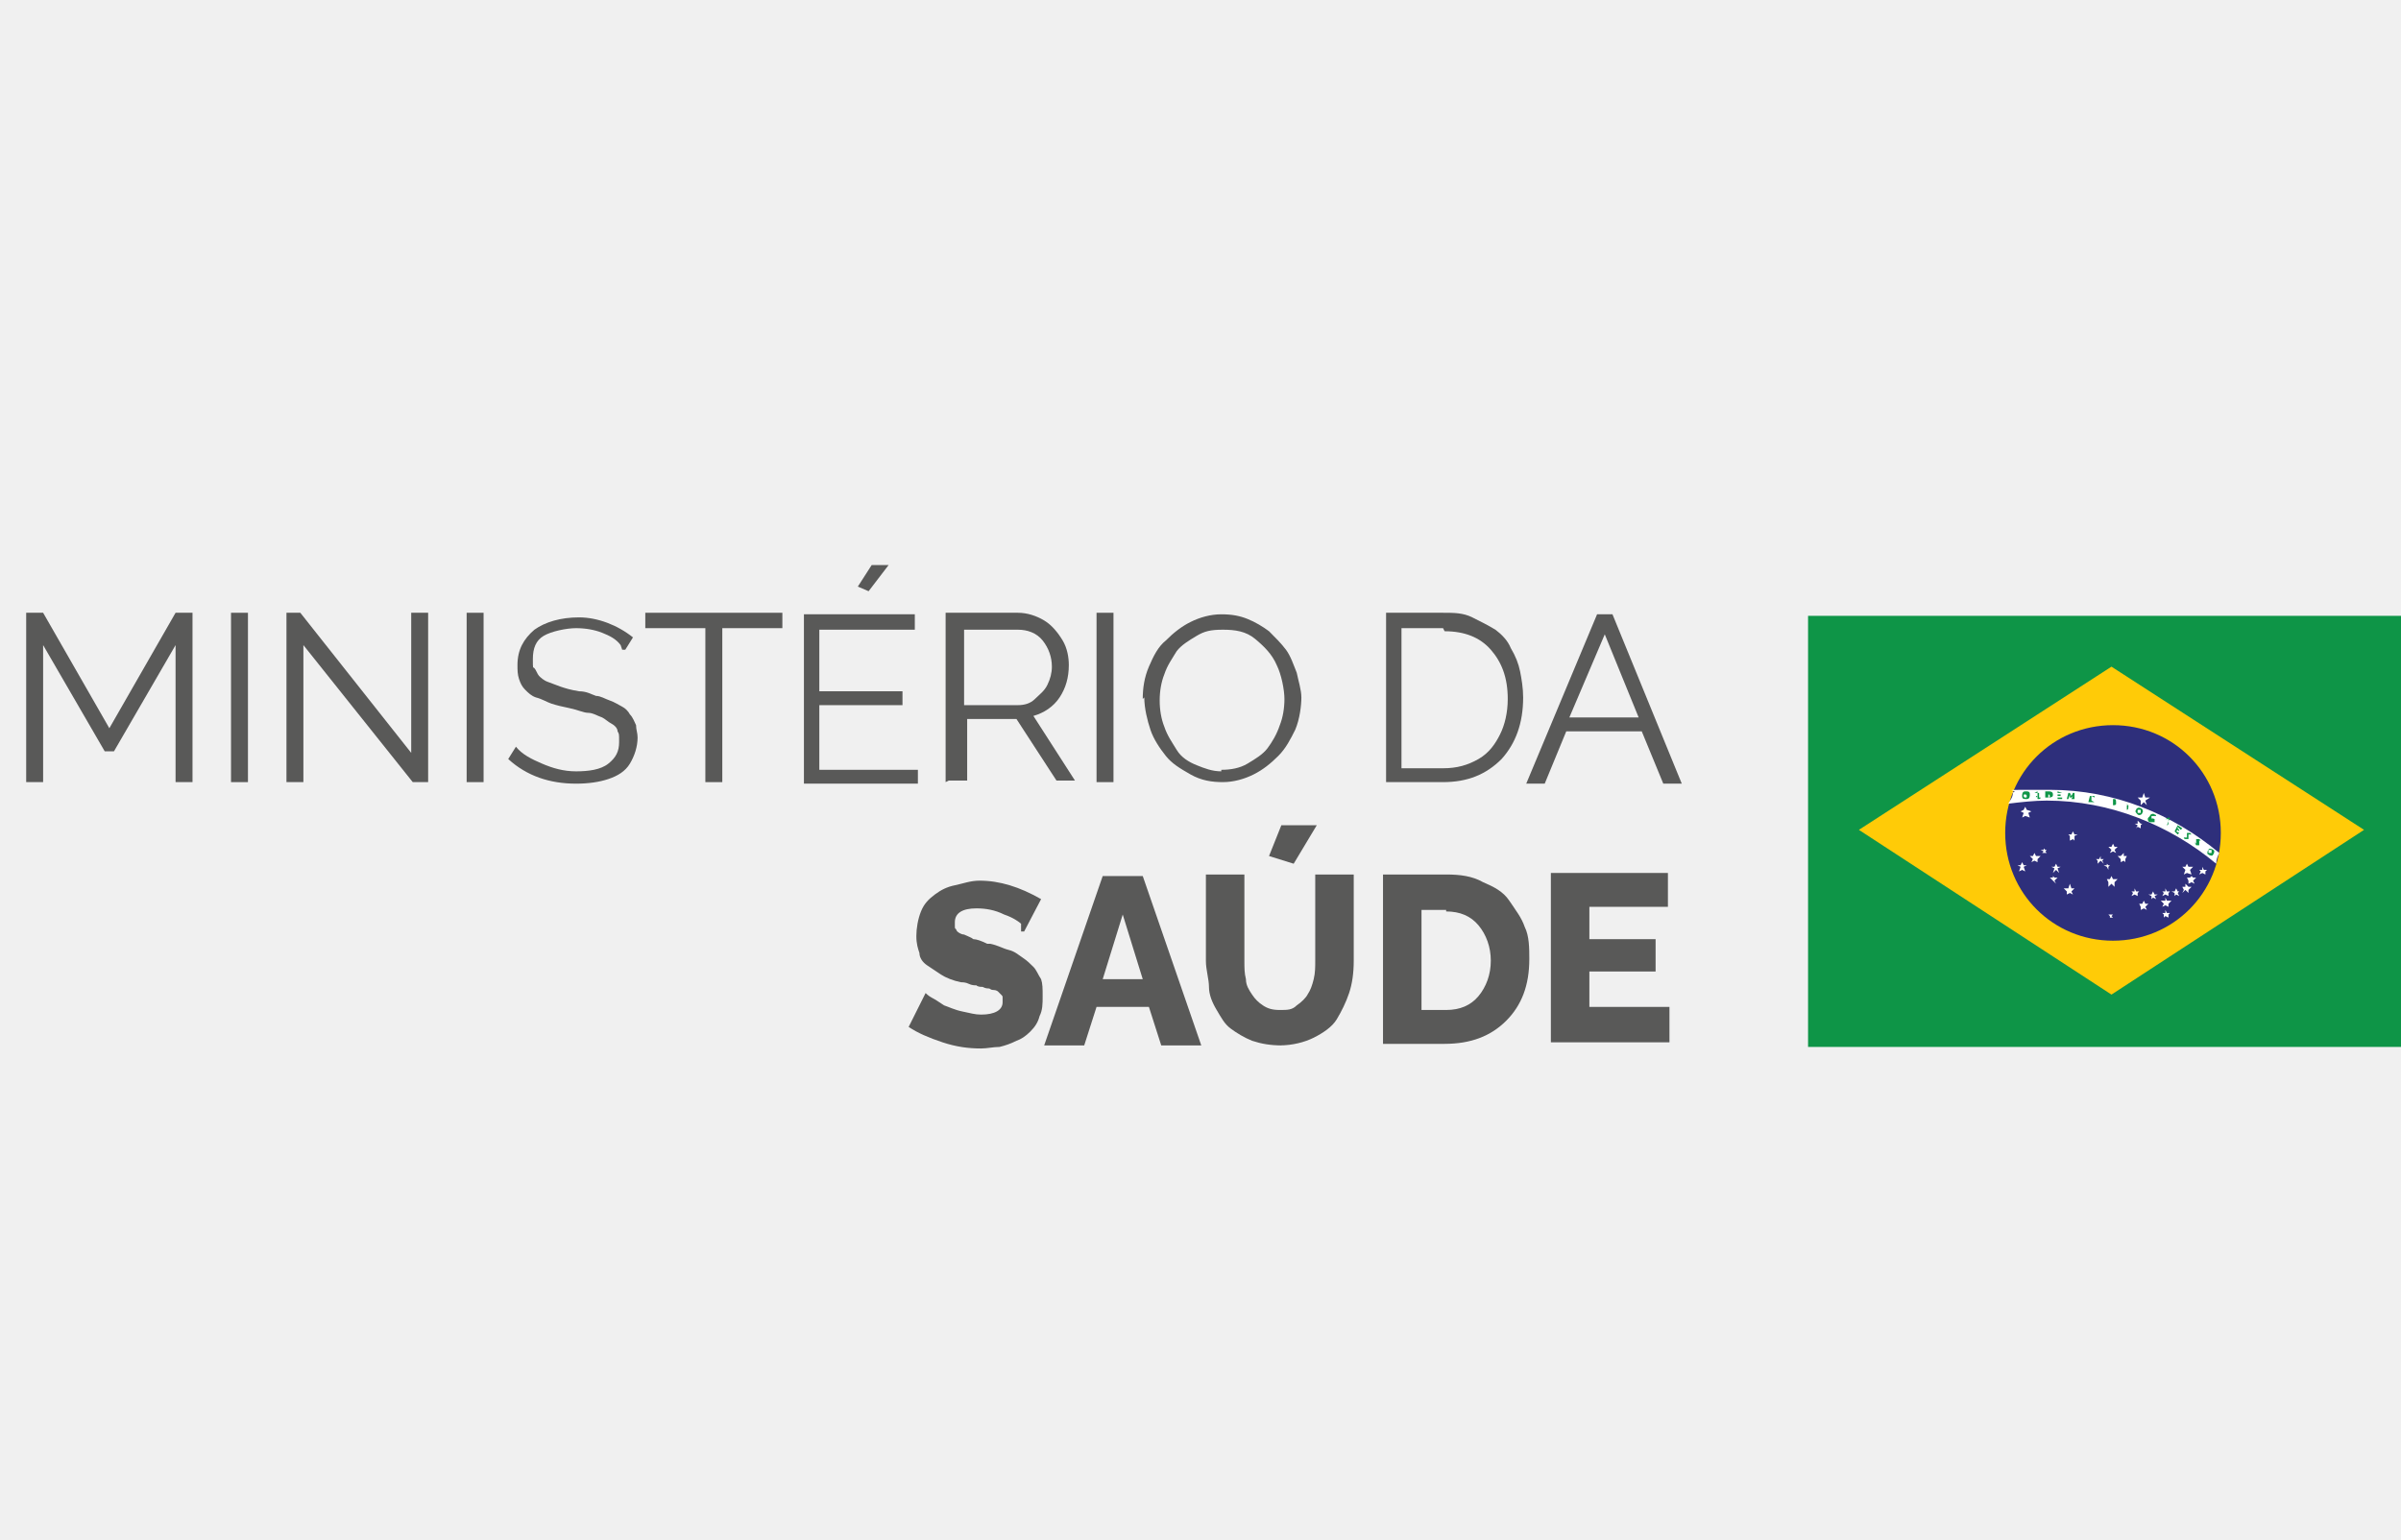
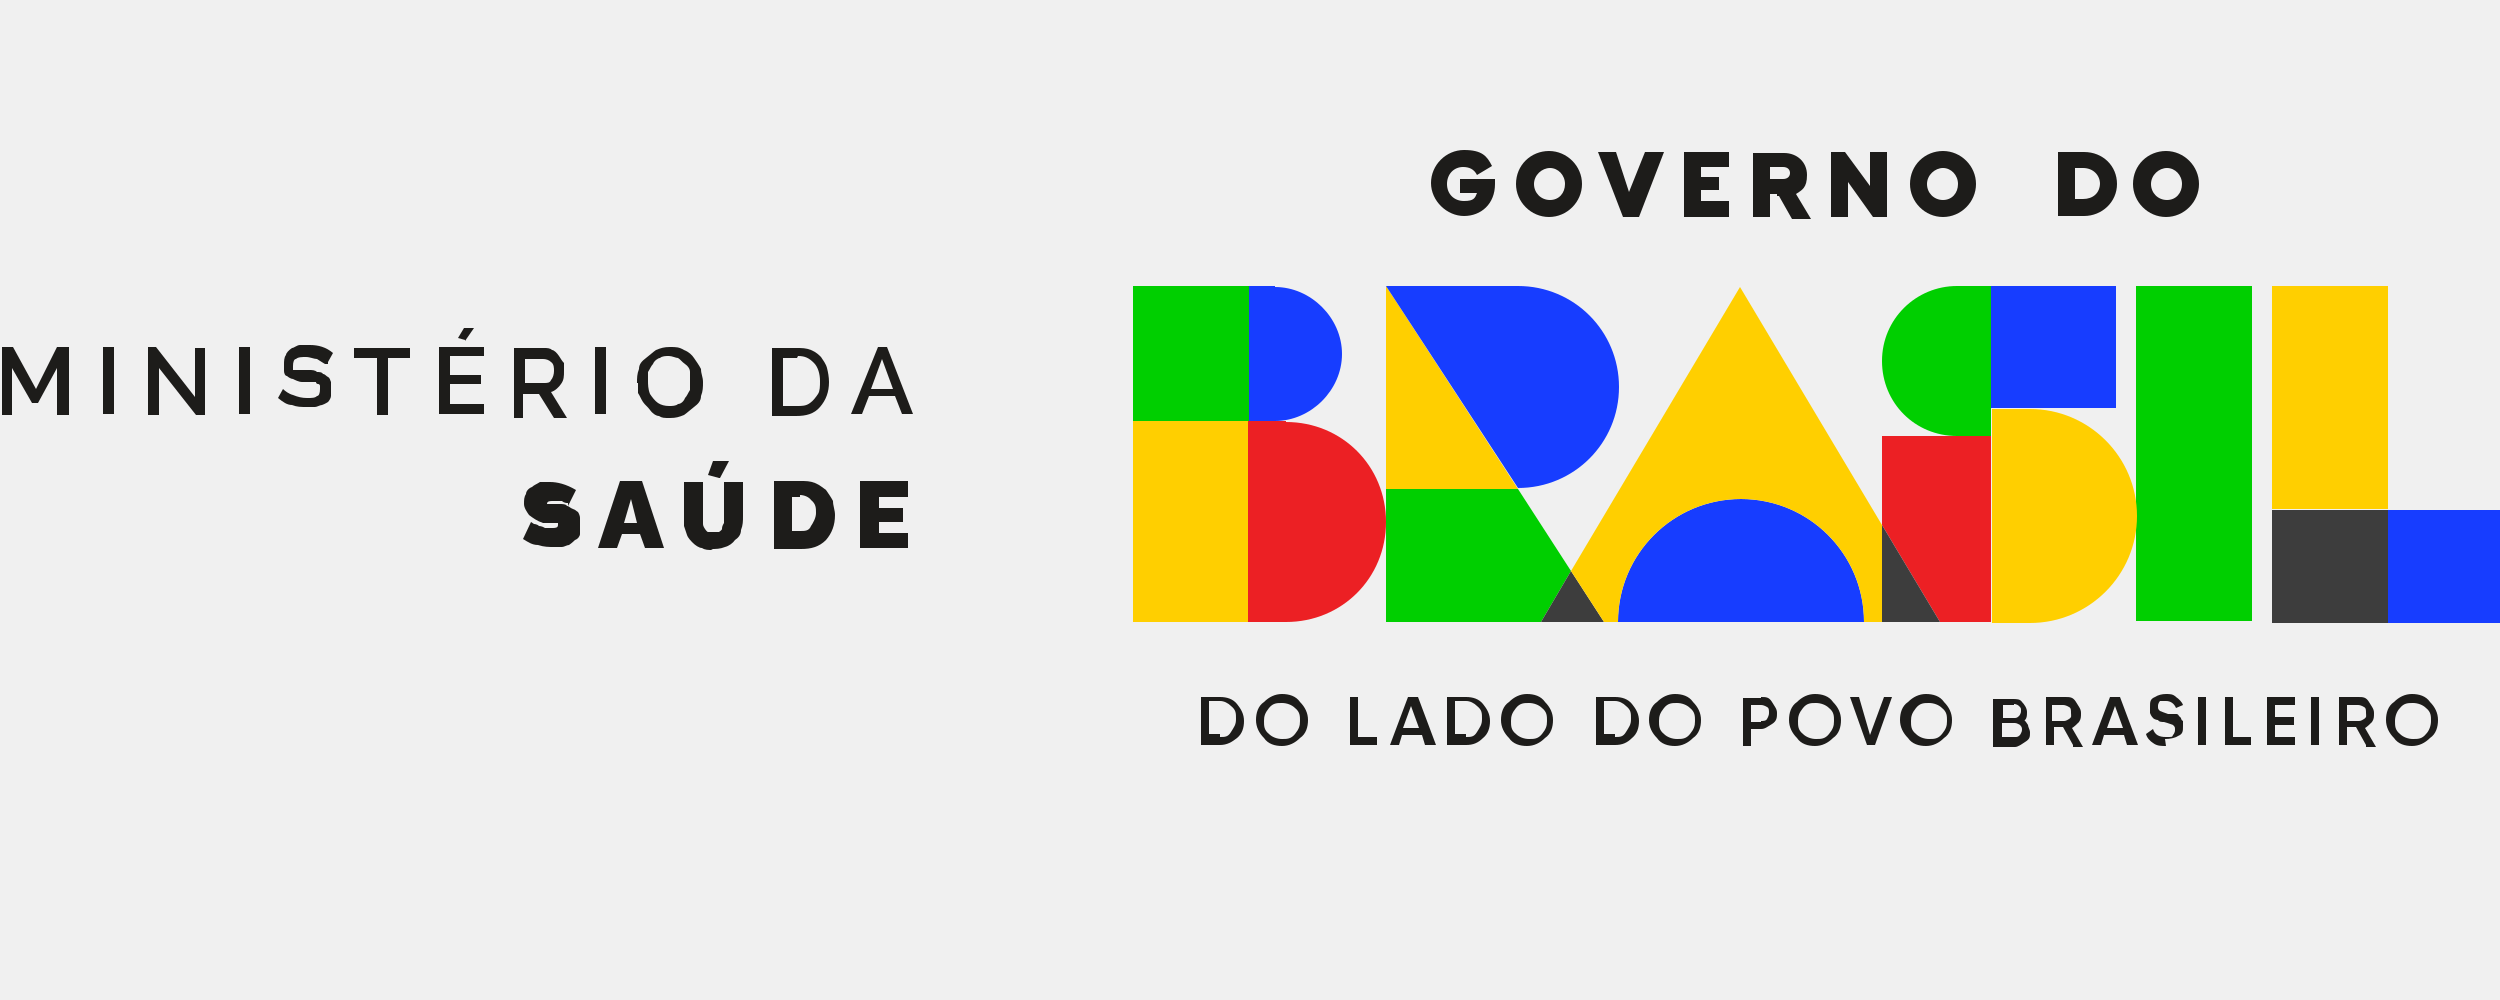
- <svg xmlns="http://www.w3.org/2000/svg" id="Layer_1" version="1.1" viewBox="0 0 155.9 100">
+ <svg xmlns="http://www.w3.org/2000/svg" id="Layer_2" version="1.1" viewBox="0 0 250 100">
  <defs>
    <style>
      .st0 {
-         fill: #fff;
-       }
- 
-       .st0, .st1, .st2 {
-         fill-rule: evenodd;
-       }
- 
-       .st3, .st4 {
-         fill: none;
-         stroke: gray;
-         stroke-width: .2px;
+         fill: #ffcf00;
      }

      .st1 {
-         fill: #ffcb07;
+         fill: #1d1c1a;
+       }
+ 
+       .st2 {
+         fill: #3d3d3d;
+       }
+ 
+       .st3 {
+         fill: #00cf00;
      }

      .st4 {
-         stroke-dasharray: 1 1;
+         fill: #173dff;
      }

      .st5 {
-         fill: #595958;
-       }
- 
-       .st2 {
-         fill: #2e2f7b;
-       }
- 
-       .st6 {
-         fill: #0e9547;
+         fill: #ec2024;
      }
    </style>
  </defs>
-   <path class="st4" d="M222.5,17" />
-   <line class="st3" x1="-529.3" y1="-207.6" x2="-529.3" y2="-206.5" />
-   <path class="st3" d="M-314.3-206.5" />
-   <g id="marca-MS">
-     <g>
-       <g>
-         <path class="st5" d="M11.4,50.8v-8.9l-4,6.9h-.6l-4-6.9v8.9h-1.1v-11h1.1l4.3,7.5,4.3-7.5h1.1v11h-1.1,0Z" />
-         <path class="st5" d="M15,50.8v-11h1.1v11h-1.1Z" />
-         <path class="st5" d="M19.7,41.9v8.9h-1.1v-11h.9l7.2,9.1v-9.1h1.1v11h-1l-7.1-8.9h0Z" />
-         <path class="st5" d="M30.3,50.8v-11h1.1v11h-1.1Z" />
-         <path class="st5" d="M40.3,41.9c-.3-.4-.7-.6-1.2-.8-.5-.2-1.1-.3-1.7-.3s-1.6.2-2.1.5-.7.8-.7,1.5,0,.5.1.6.2.4.3.5.3.3.6.4.5.2.8.3.6.2,1.2.3c.5,0,.8.2,1.1.3.3,0,.6.2.9.3s.6.3.8.4c.2.1.4.3.5.5.2.2.3.5.4.7,0,.3.1.5.1.8,0,.6-.2,1.2-.5,1.7s-.8.8-1.4,1c-.6.2-1.3.3-2.1.3-1.7,0-3.2-.5-4.4-1.6l.5-.8c.4.5,1,.8,1.7,1.1.7.3,1.4.5,2.2.5s1.6-.1,2.1-.5.7-.8.7-1.4,0-.5-.1-.7c0-.2-.2-.4-.4-.5s-.4-.3-.6-.4c-.3-.1-.6-.3-.9-.3s-.7-.2-1.2-.3c-.5-.1-.9-.2-1.2-.3s-.6-.3-1-.4c-.3-.1-.5-.3-.7-.5s-.3-.4-.4-.7c-.1-.3-.1-.6-.1-.9,0-1,.4-1.7,1.1-2.3.7-.5,1.7-.8,2.9-.8s2.5.5,3.5,1.3l-.5.8h-.2Z" />
-         <path class="st5" d="M50.8,40.8h-3.9v10h-1.1v-10h-3.9v-1h8.9v1Z" />
-         <path class="st5" d="M59.6,49.9v1h-7.4v-11h7.2v1h-6.2v4h5.4v.9h-5.4v4.2h6.4ZM56.4,38.4l-.7-.3.9-1.4h1.1s-1.3,1.7-1.3,1.7Z" />
-         <path class="st5" d="M61.4,50.8v-11h4.7c.6,0,1.2.2,1.7.5.5.3.9.8,1.2,1.3s.4,1.1.4,1.6c0,.8-.2,1.5-.6,2.1s-1,1-1.7,1.2l2.7,4.2h-1.2l-2.6-4h-3.2v4h-1.2ZM62.5,45.8h3.6c.4,0,.8-.1,1.1-.4.3-.3.6-.5.8-.9.2-.4.3-.8.3-1.2,0-.6-.2-1.2-.6-1.7s-1-.7-1.6-.7h-3.5s0,5,0,5Z" />
-         <path class="st5" d="M71.2,50.8v-11h1.1v11h-1.1Z" />
-         <path class="st5" d="M74.2,45.4c0-.7.1-1.4.4-2.1s.6-1.3,1.1-1.7c.5-.5,1-.9,1.6-1.2s1.3-.5,2-.5,1.2.1,1.7.3c.5.2,1,.5,1.4.8.4.4.8.8,1.1,1.2s.5,1,.7,1.5c.1.5.3,1.1.3,1.6s-.1,1.4-.4,2.1c-.3.6-.6,1.2-1.1,1.7-.5.5-1,.9-1.6,1.2s-1.3.5-2,.5-1.4-.1-2.1-.5-1.2-.7-1.6-1.2-.8-1.1-1-1.7-.4-1.4-.4-2.1h0ZM79.3,50c.6,0,1.2-.1,1.7-.4.5-.3,1-.6,1.3-1s.6-.9.8-1.5c.2-.5.3-1.1.3-1.7s-.2-1.6-.5-2.2c-.3-.7-.8-1.2-1.4-1.7-.6-.5-1.3-.6-2.1-.6s-1.2.1-1.7.4c-.5.3-1,.6-1.3,1-.3.5-.6.9-.8,1.5-.2.5-.3,1.1-.3,1.7s.1,1.2.3,1.7c.2.6.5,1,.8,1.5.3.5.8.8,1.3,1s1,.4,1.6.4h0Z" />
-         <path class="st5" d="M90,50.8v-11h3.7c.7,0,1.3,0,1.9.3s1,.5,1.5.8c.4.3.8.7,1,1.2.3.5.5,1,.6,1.5s.2,1.1.2,1.7c0,1.7-.5,3-1.4,4-1,1-2.2,1.5-3.8,1.5h-3.7ZM93.7,40.8h-2.7v9.1h2.7c.9,0,1.6-.2,2.3-.6s1.1-1,1.4-1.6.5-1.4.5-2.3c0-1.4-.4-2.4-1.1-3.2-.7-.8-1.7-1.2-3-1.2h0Z" />
-         <path class="st5" d="M103.8,39.9h.9l4.5,11h-1.2l-1.4-3.4h-4.9l-1.4,3.4h-1.2l4.6-11h0ZM106.4,46.6l-2.2-5.4-2.3,5.4h4.5Z" />
-       </g>
-       <g>
-         <path class="st5" d="M66.3,60c-.1-.1-.5-.4-1.1-.6-.6-.3-1.2-.4-1.8-.4-.9,0-1.4.3-1.4.9s0,.3.1.5c0,.1.3.3.5.3.2.1.5.2.6.3.2,0,.5.1.9.3h.2c.5.1.8.3,1.2.4s.6.3.9.5c.3.2.5.4.7.6.2.2.3.5.5.8.1.3.1.6.1,1.1s0,.9-.2,1.3c-.1.4-.3.7-.6,1s-.6.5-.9.6c-.4.2-.7.3-1.1.4-.4,0-.8.1-1.2.1-.8,0-1.6-.1-2.5-.4s-1.6-.6-2.2-1l1.1-2.2c0,0,.2.2.4.3.2.1.5.3.8.5.3.1.7.3,1.2.4s.8.2,1.2.2c.9,0,1.4-.3,1.4-.8s0-.2,0-.3,0-.1-.1-.2c0,0-.1-.1-.2-.2,0,0-.1-.1-.3-.1s-.2-.1-.3-.1-.2,0-.4-.1c-.1,0-.3,0-.4-.1-.1,0-.3,0-.5-.1s-.4-.1-.5-.1c-.5-.1-1-.3-1.3-.5s-.6-.4-.9-.6-.5-.5-.5-.8c-.1-.3-.2-.6-.2-1.1s.1-1.1.3-1.6.5-.8.9-1.1.8-.5,1.3-.6,1-.3,1.6-.3c1.3,0,2.6.4,4,1.2l-1.1,2.1h-.2Z" />
-         <path class="st5" d="M71.5,56.9h2.7l3.8,11h-2.6l-.8-2.5h-3.4l-.8,2.5h-2.6l3.8-11h0ZM74.2,63.6l-1.3-4.2-1.3,4.2h2.6Z" />
-         <path class="st5" d="M83.2,67.9c-.7,0-1.3-.1-1.9-.3-.5-.2-1-.5-1.4-.8s-.6-.7-.9-1.2-.5-1-.5-1.5-.2-1.1-.2-1.7v-5.6h2.5v5.6c0,.5,0,.8.1,1.2,0,.4.2.7.4,1,.2.3.4.5.7.7s.6.3,1.1.3.8,0,1.1-.3c.3-.2.6-.5.7-.7.2-.3.3-.6.4-1s.1-.8.1-1.2v-5.6h2.5v5.6c0,.8-.1,1.5-.3,2.1-.2.6-.5,1.2-.8,1.7s-.9.9-1.5,1.2c-.6.3-1.4.5-2.2.5h0ZM84,56.1l-1.6-.5.8-2h2.3l-1.5,2.5h0Z" />
-         <path class="st5" d="M89.8,67.8v-11h4.1c.9,0,1.7.1,2.4.5.7.3,1.3.6,1.7,1.2s.8,1.1,1,1.7c.3.6.3,1.4.3,2.1,0,1.7-.5,3-1.5,4-1,1-2.3,1.5-4,1.5h-4.1ZM93.9,59.1h-1.6v6.5h1.6c.9,0,1.6-.3,2.1-.9s.8-1.4.8-2.3-.3-1.7-.8-2.3c-.5-.6-1.2-.9-2.1-.9Z" />
-         <path class="st5" d="M108.4,65.5v2.2h-7.7v-11h7.6v2.2h-5.1v2.1h4.3v2.1h-4.3v2.3h5.2Z" />
-       </g>
-     </g>
-     <g>
-       <rect class="st6" x="117.4" y="40" width="39.5" height="28" />
-       <polygon class="st1" points="137.1 43.3 120.7 53.9 137.1 64.6 153.5 53.9 137.1 43.3" />
-       <path class="st2" d="M137.2,47.1c3.9,0,7,3.1,7,7s-3.1,7-7,7-7-3.1-7-7,3.1-7,7-7" />
-       <polygon class="st0" points="139.2 51.5 139.3 51.8 139.6 51.8 139.3 52 139.4 52.3 139.2 52.1 139 52.3 139 52 138.8 51.8 139.1 51.8 139.2 51.5" />
-       <polygon class="st0" points="138.8 53.3 139 53.5 139.1 53.5 139 53.6 139 53.8 138.8 53.7 138.7 53.8 138.8 53.6 138.6 53.5 138.8 53.5 138.8 53.3" />
-       <polygon class="st0" points="131.5 52.4 131.6 52.6 131.9 52.7 131.7 52.8 131.8 53.1 131.5 53 131.3 53.1 131.4 52.8 131.2 52.7 131.4 52.6 131.5 52.4" />
-       <polygon class="st0" points="134.6 54 134.7 54.2 134.9 54.2 134.7 54.3 134.7 54.6 134.6 54.5 134.4 54.6 134.4 54.3 134.3 54.2 134.5 54.2 134.6 54" />
-       <polygon class="st0" points="132.7 55.1 132.8 55.2 132.9 55.2 132.8 55.3 132.9 55.4 132.7 55.4 132.6 55.4 132.7 55.3 132.5 55.2 132.7 55.2 132.7 55.1" />
-       <polygon class="st0" points="132.1 55.4 132.2 55.6 132.5 55.6 132.3 55.8 132.3 56 132.1 55.9 131.9 56 132 55.8 131.8 55.6 132 55.6 132.1 55.4" />
-       <polygon class="st0" points="131.3 56 131.4 56.2 131.6 56.2 131.4 56.3 131.5 56.6 131.3 56.5 131.1 56.6 131.2 56.3 131 56.2 131.2 56.2 131.3 56" />
-       <polygon class="st0" points="133.5 56.1 133.6 56.3 133.8 56.3 133.6 56.4 133.7 56.7 133.5 56.5 133.3 56.7 133.4 56.4 133.2 56.3 133.4 56.3 133.5 56.1" />
-       <polygon class="st0" points="133.3 56.9 133.4 57 133.6 57 133.4 57.2 133.5 57.4 133.3 57.2 133.2 57.4 133.3 57.2 133.1 57 133.3 57 133.3 56.9" />
-       <polygon class="st0" points="134.4 57.4 134.5 57.7 134.7 57.7 134.5 57.9 134.6 58.1 134.4 58 134.2 58.1 134.2 57.9 134 57.7 134.3 57.7 134.4 57.4" />
-       <polygon class="st0" points="137.1 59.4 137.1 59.4 137.2 59.4 137.1 59.5 137.2 59.6 137.1 59.6 137 59.6 137 59.5 136.9 59.4 137.1 59.4 137.1 59.4" />
-       <polygon class="st0" points="137.2 54.8 137.3 55 137.5 55 137.3 55.2 137.4 55.4 137.2 55.3 137 55.4 137.1 55.2 136.9 55 137.1 55 137.2 54.8" />
-       <polygon class="st0" points="137.9 55.4 137.9 55.6 138.1 55.6 138 55.8 138 56 137.9 55.9 137.7 56 137.7 55.8 137.5 55.6 137.7 55.6 137.9 55.4" />
-       <polygon class="st0" points="136.8 56.1 136.9 56.2 137 56.2 136.9 56.3 136.9 56.5 136.8 56.3 136.7 56.5 136.8 56.3 136.6 56.2 136.8 56.2 136.8 56.1" />
-       <polygon class="st0" points="136.4 55.6 136.4 55.8 136.6 55.8 136.5 55.9 136.6 56.1 136.4 55.9 136.2 56.1 136.2 55.9 136.1 55.8 136.3 55.8 136.4 55.6" />
-       <polygon class="st0" points="137.1 56.9 137.2 57.1 137.5 57.1 137.3 57.3 137.3 57.6 137.1 57.4 136.9 57.6 136.9 57.3 136.8 57.1 137 57.1 137.1 56.9" />
-       <polygon class="st0" points="138.6 57.7 138.7 57.9 138.9 57.9 138.8 58 138.8 58.2 138.6 58.1 138.4 58.2 138.5 58 138.4 57.9 138.6 57.9 138.6 57.7" />
-       <polygon class="st0" points="139.2 58.5 139.3 58.7 139.5 58.7 139.3 58.9 139.4 59.1 139.2 59 139 59.1 139 58.9 138.9 58.7 139.1 58.7 139.2 58.5" />
-       <polygon class="st0" points="139.8 57.9 139.9 58.1 140.1 58.1 139.9 58.2 140 58.4 139.8 58.3 139.7 58.4 139.7 58.2 139.5 58.1 139.7 58.1 139.8 57.9" />
-       <polygon class="st0" points="140.6 59.1 140.7 59.3 140.9 59.3 140.8 59.4 140.8 59.6 140.6 59.5 140.5 59.6 140.5 59.4 140.4 59.3 140.6 59.3 140.6 59.1" />
-       <polygon class="st0" points="140.6 58.3 140.7 58.5 141 58.5 140.8 58.7 140.8 58.9 140.6 58.8 140.4 58.9 140.5 58.7 140.3 58.5 140.6 58.5 140.6 58.3" />
-       <polygon class="st0" points="140.6 57.7 140.7 57.9 140.9 57.9 140.8 58 140.8 58.2 140.6 58.1 140.4 58.2 140.5 58 140.4 57.9 140.6 57.9 140.6 57.7" />
-       <polygon class="st0" points="141.3 57.7 141.4 57.9 141.5 57.9 141.4 58 141.5 58.2 141.3 58.1 141.2 58.2 141.2 58 141 57.9 141.2 57.9 141.3 57.7" />
-       <polygon class="st0" points="141.9 57.4 142.1 57.6 142.3 57.6 142.1 57.8 142.1 58 141.9 57.8 141.7 58 141.8 57.8 141.7 57.6 141.9 57.6 141.9 57.4" />
-       <polygon class="st0" points="142.3 56.9 142.4 57 142.6 57 142.4 57.2 142.5 57.4 142.3 57.3 142.1 57.4 142.1 57.2 142 57 142.2 57 142.3 56.9" />
-       <polygon class="st0" points="142 56.1 142.1 56.3 142.4 56.3 142.2 56.5 142.3 56.8 142 56.7 141.8 56.8 141.9 56.5 141.7 56.3 141.9 56.3 142 56.1" />
-       <polygon class="st0" points="143 56.3 143.1 56.5 143.3 56.5 143.2 56.6 143.2 56.8 143 56.7 142.8 56.8 142.9 56.6 142.8 56.5 143 56.5 143 56.3" />
-       <path class="st0" d="M130.7,51.5c0,.3-.2.5-.3.7.8-.1,1.7-.2,2.5-.2,4.1,0,8,1.6,11,4.1,0-.3.1-.5.2-.7-3-2.5-6.8-4.1-11-4.1s-1.6,0-2.5.2" />
-       <path class="st6" d="M131.3,51.7h0c0-.1,0-.3.2-.3s.3,0,.3.2h0c0,.1,0,.3-.2.3s-.3,0-.3-.2M131.6,51.7h0c0,0,0-.1-.1-.1s-.1,0-.1.1h0c0,0,0,.1.1.1s.1,0,.1-.1" />
-       <path class="st6" d="M132.1,51.5h.3c0,.2,0,.3,0,.3h.1c0,.1-.1.1-.1.1h-.1c0-.1,0-.1,0-.1h0c0,.1,0,.1,0,.1v-.5h0ZM132.3,51.7s0,0,0,0h-.1c0,.1,0,.1,0,.1h0Z" />
-       <path class="st6" d="M132.8,51.4h.2c.1,0,.3,0,.3.2h0c0,.1,0,.2-.3.2h-.2v-.5h0ZM133,51.8c0,0,.1,0,.1-.1h0c0,0,0-.1-.1-.1h0v.3s0,0,0,0Z" />
-       <polygon class="st6" points="133.6 51.4 133.9 51.5 133.9 51.5 133.6 51.5 133.6 51.6 133.8 51.6 133.8 51.7 133.6 51.7 133.6 51.8 133.9 51.8 133.9 51.9 133.6 51.9 133.6 51.4" />
-       <polygon class="st6" points="134.3 51.5 134.4 51.5 134.5 51.7 134.6 51.5 134.7 51.5 134.7 51.9 134.5 51.9 134.6 51.7 134.5 51.8 134.4 51.8 134.4 51.6 134.3 51.9 134.2 51.9 134.3 51.5" />
-       <polygon class="st6" points="135.7 51.7 136 51.7 136 51.8 135.8 51.7 135.8 51.9 136 51.9 136 51.9 135.8 51.9 135.8 52 136 52.1 136 52.1 135.6 52.1 135.7 51.7" />
-       <path class="st6" d="M137.1,51.9h.2c.1,0,.1.1.1.3h0c0,.1-.1.1-.2.1h0c0,.1,0,.1,0,.1v-.5c.1,0,0,0,0,0ZM137.2,52.2h0c0,0,0,0,0,0h0c0,.1,0,.1,0,.1h0Z" />
-       <path class="st6" d="M137.9,52.2h.2c0,0,0,.1.1.1h0c0,.2,0,.3-.1.3v.2h0c0-.1,0-.1,0-.1h0c0,.1,0,.1,0,.1v-.5c.1,0,0-.1,0-.1ZM138,52.4h0c0,0,0,0,0,0h0c0,0,0,0,0,0h0Z" />
-       <path class="st6" d="M138.7,52.6h0c0-.1.2-.2.3-.1.1,0,.2.2.1.3h0c0,.1-.2.2-.3.1s-.2-.2-.1-.3M139,52.8h0c0,0,0-.1,0-.2,0,0-.1,0-.2,0h0c0,0,0,.1,0,.2,0,0,.1,0,.2,0" />
-       <path class="st6" d="M139.6,53h0c0-.1.2-.2.3-.1,0,0,.1,0,.1.1h-.1s-.1,0-.2,0h0v.2h0,0c0-.1.2,0,.2,0v.2h-.3c-.1,0-.2-.2-.1-.3" />
-       <path class="st6" d="M140.6,53.2h.2c0,.1,0,.1,0,.2h0c0,.1,0,.2-.1.2v.2h0v-.2h0c0,0,0,0,0,0l.2-.5h-.1ZM140.6,53.5h0c0,0,0,0,0,0h0c0,0,0,0,0,0h0Z" />
-       <polygon class="st6" points="141.4 53.6 141.7 53.8 141.6 53.9 141.4 53.7 141.4 53.8 141.5 53.9 141.5 54 141.4 53.9 141.3 54 141.5 54.1 141.4 54.2 141.2 54 141.4 53.6" />
-       <path class="st6" d="M141.9,54.4h.1q0,0,0,0h0c0-.1,0-.2,0-.3h0c0,0,.1,0,.2,0,0,0,0,0,.1.1h-.2c0,.2,0,.3,0,.3h0c0,0-.1,0-.2,0,0,0-.1,0-.1-.1" />
-       <path class="st6" d="M142.6,54.8h0s0,0,0,0h0c0-.1,0-.2,0-.3h0c0,0,.1,0,.2,0,0,0,0,0,.1.1h-.1q0,0,0,0h0c0,.2,0,.3,0,.3h0c0,0-.1,0-.2,0,0,0,0,0-.1-.2" />
-       <path class="st6" d="M143.4,55.2h0c0-.1.2-.1.3,0,.1,0,.1.2,0,.3h0c0,.1-.2.1-.3,0-.1,0-.1-.2,0-.3M143.6,55.4h0v-.2h-.2v.2h.2" />
-     </g>
+   <g>
+     <path class="st1" d="M122,69.7c.7,0,1.3.2,1.7.7s.7,1,.7,1.7-.2,1.3-.7,1.7-1,.7-1.7.7h-1.9v-4.8h1.9ZM122,73.7c.5,0,.8,0,1.1-.5s.5-.7.5-1.3,0-.9-.5-1.3c-.3-.3-.7-.5-1.1-.5h-1.1v3.3h1.1Z" />
+     <path class="st1" d="M130,73.8c-.5.5-1.1.8-1.8.8s-1.4-.2-1.8-.8c-.5-.5-.8-1.1-.8-1.8s.2-1.4.8-1.8c.5-.5,1.1-.8,1.8-.8s1.4.2,1.8.8c.5.5.8,1.1.8,1.8s-.2,1.4-.8,1.8M126.9,73.4c.3.3.8.5,1.3.5s.9,0,1.3-.5.5-.8.5-1.3,0-.9-.5-1.3c-.3-.3-.8-.5-1.3-.5s-.9,0-1.3.5-.5.8-.5,1.3,0,.9.5,1.3" />
+   </g>
+   <g>
+     <polygon class="st1" points="135.8 73.7 137.7 73.7 137.7 74.5 135 74.5 135 69.7 135.8 69.7 135.8 73.7" />
+     <path class="st1" d="M142.5,74.5l-.3-1h-2l-.3,1h-.9l1.8-4.8h1l1.8,4.8h-1,0ZM140.3,72.8h1.6l-.8-2.2s-.8,2.2-.8,2.2Z" />
+     <path class="st1" d="M146.6,69.7c.7,0,1.3.2,1.7.7s.7,1,.7,1.7-.2,1.3-.7,1.7c-.5.5-1,.7-1.7.7h-1.9v-4.8h1.9ZM146.6,73.7c.5,0,.8,0,1.1-.5s.5-.7.5-1.3,0-.9-.5-1.3c-.3-.3-.7-.5-1.1-.5h-1.1v3.3h1.1Z" />
+     <path class="st1" d="M154.5,73.8c-.5.5-1.1.8-1.8.8s-1.4-.2-1.8-.8c-.5-.5-.8-1.1-.8-1.8s.2-1.4.8-1.8c.5-.5,1.1-.8,1.8-.8s1.4.2,1.8.8c.5.5.8,1.1.8,1.8s-.2,1.4-.8,1.8M151.6,73.4c.3.3.8.5,1.3.5s.9,0,1.3-.5.5-.8.5-1.3,0-.9-.5-1.3c-.3-.3-.8-.5-1.3-.5s-.9,0-1.3.5-.5.8-.5,1.3,0,.9.5,1.3" />
+   </g>
+   <g>
+     <path class="st1" d="M161.5,69.7c.7,0,1.3.2,1.7.7s.7,1,.7,1.7-.2,1.3-.7,1.7c-.5.5-1,.7-1.7.7h-1.9v-4.8h1.9ZM161.5,73.7c.5,0,.8,0,1.1-.5s.5-.7.5-1.3,0-.9-.5-1.3c-.3-.3-.7-.5-1.1-.5h-1.1v3.3h1.1Z" />
+     <path class="st1" d="M169.3,73.8c-.5.5-1.1.8-1.8.8s-1.4-.2-1.8-.8c-.5-.5-.8-1.1-.8-1.8s.2-1.4.8-1.8c.5-.5,1.1-.8,1.8-.8s1.4.2,1.8.8c.5.5.8,1.1.8,1.8s-.2,1.4-.8,1.8M166.4,73.4c.3.3.8.5,1.3.5s.9,0,1.3-.5.5-.8.5-1.3,0-.9-.5-1.3c-.3-.3-.8-.5-1.3-.5s-.9,0-1.3.5-.5.8-.5,1.3,0,.9.5,1.3" />
+   </g>
+   <g>
+     <path class="st1" d="M176.1,69.7c.5,0,.8,0,1.1.5s.5.7.5,1.1,0,.8-.5,1.1-.7.5-1.1.5h-1v1.7h-.8v-4.8h1.8,0ZM176.1,72.1c.2,0,.5,0,.6-.2,0,0,.2-.3.2-.6s0-.5-.2-.6c0,0-.3-.2-.6-.2h-1v1.7h1Z" />
+     <path class="st1" d="M183.3,73.8c-.5.5-1.1.8-1.8.8s-1.4-.2-1.8-.8c-.5-.5-.8-1.1-.8-1.8s.2-1.4.8-1.8c.5-.5,1.1-.8,1.8-.8s1.4.2,1.8.8c.5.5.8,1.1.8,1.8s-.2,1.4-.8,1.8M180.3,73.4c.3.3.8.5,1.3.5s.9,0,1.3-.5.5-.8.5-1.3,0-.9-.5-1.3c-.3-.3-.8-.5-1.3-.5s-.9,0-1.3.5-.5.8-.5,1.3,0,.9.5,1.3" />
+     <polygon class="st1" points="186.7 74.5 185 69.7 185.9 69.7 187 73.5 188.4 69.7 189.2 69.7 187.5 74.5 186.7 74.5" />
+     <path class="st1" d="M194.4,73.8c-.5.5-1.1.8-1.8.8s-1.4-.2-1.8-.8c-.5-.5-.8-1.1-.8-1.8s.2-1.4.8-1.8c.5-.5,1.1-.8,1.8-.8s1.4.2,1.8.8c.5.5.8,1.1.8,1.8s-.2,1.4-.8,1.8M191.6,73.4c.3.3.8.5,1.3.5s.9,0,1.3-.5.5-.8.5-1.3,0-.9-.5-1.3c-.3-.3-.8-.5-1.3-.5s-.9,0-1.3.5-.5.8-.5,1.3,0,.9.5,1.3" />
+   </g>
+   <g>
+     <path class="st1" d="M202.3,72c.2,0,.3.2.5.5,0,.2.2.5.2.7,0,.5,0,.7-.5,1-.3.2-.7.5-1,.5h-2.2v-4.8h1.9c.5,0,.8,0,1,.3.2.2.5.6.5,1s0,.8-.5,1M201.4,70.5h-1.1v1.3h1.1c.2,0,.3,0,.5-.2,0,0,.2-.2.2-.5s0-.3-.2-.5c0,0-.2-.2-.5-.2M201.5,73.7c.2,0,.3,0,.5-.2,0,0,.2-.3.2-.5s0-.3-.2-.5c0,0-.3-.2-.5-.2h-1.3v1.4h1.3Z" />
+     <path class="st1" d="M207.3,74.5l-1-1.8h-.9v1.8h-.8v-4.8h1.9c.5,0,.8,0,1.1.5s.5.7.5,1.1,0,.6-.2.9c-.2.2-.5.5-.7.6l1.1,1.9h-1v-.2ZM205.2,70.5v1.6h1.1c.2,0,.3,0,.6-.2s.2-.3.2-.6,0-.5-.2-.6c0,0-.3-.2-.6-.2,0,0-1.1,0-1.1,0Z" />
+     <path class="st1" d="M212.7,74.5l-.3-1h-2l-.3,1h-.9l1.8-4.8h1l1.8,4.8h-1ZM210.7,72.8h1.6l-.8-2.2-.8,2.2h0Z" />
+     <path class="st1" d="M216.6,74.6c-.5,0-.9,0-1.3-.3-.3-.2-.6-.5-.7-.9l.7-.5c.2.6.6.8,1.3.8s.6,0,.7-.2c0,0,.2-.2.2-.5s0-.3-.2-.5c0,0-.5-.2-.9-.3-.2,0-.5,0-.6-.2,0,0-.3,0-.5-.2,0,0-.2-.2-.3-.5v-.6c0-.5,0-.8.5-1,.3-.2.7-.3,1.1-.3s.7,0,1,.3c.3.2.6.5.7.8l-.7.3c-.2-.5-.6-.7-1-.7h-.6s-.2.2-.2.5,0,.3.2.5c0,0,.5.2.8.3h.8c.1,0,.2,0,.3.2l.2.2s0,.2.2.3v.5c0,.5,0,.8-.5,1-.3.2-.8.3-1.3.3" />
+     <rect class="st1" x="219.8" y="69.7" width=".8" height="4.8" />
+     <polygon class="st1" points="223.3 73.7 225.1 73.7 225.1 74.5 222.5 74.5 222.5 69.7 223.3 69.7 223.3 73.7" />
+     <polygon class="st1" points="227.5 73.7 229.5 73.7 229.5 74.5 226.7 74.5 226.7 69.7 229.5 69.7 229.5 70.5 227.5 70.5 227.5 71.7 229.4 71.7 229.4 72.5 227.5 72.5 227.5 73.7" />
+     <rect class="st1" x="231.1" y="69.7" width=".8" height="4.8" />
+     <path class="st1" d="M236.6,74.5l-1-1.8h-.9v1.8h-.8v-4.8h1.9c.5,0,.8,0,1.1.5s.5.7.5,1.1,0,.6-.2.9c-.2.2-.5.5-.7.6l1.1,1.9h-1v-.2ZM234.7,70.5v1.6h1.1c.2,0,.3,0,.6-.2s.2-.3.2-.6,0-.5-.2-.6c0,0-.3-.2-.6-.2,0,0-1.1,0-1.1,0Z" />
+     <path class="st1" d="M243,73.8c-.5.5-1.1.8-1.8.8s-1.4-.2-1.8-.8c-.5-.5-.8-1.1-.8-1.8s.2-1.4.8-1.8c.5-.5,1.1-.8,1.8-.8s1.4.2,1.8.8c.5.5.8,1.1.8,1.8s-.2,1.4-.8,1.8M240,73.4c.3.3.8.5,1.3.5s.9,0,1.3-.5c.3-.3.5-.8.5-1.3s0-.9-.5-1.3c-.3-.3-.8-.5-1.3-.5s-.9,0-1.3.5c-.3.3-.5.8-.5,1.3s0,.9.5,1.3" />
+   </g>
+   <g>
+     <path class="st1" d="M149.5,17.9v.5c0,2-1.4,3.2-3.1,3.2s-3.3-1.5-3.3-3.3,1.5-3.3,3.3-3.3,2.3.6,2.8,1.6l-1.5.9c-.3-.6-.8-.8-1.4-.8-.9,0-1.6.7-1.6,1.7s.7,1.7,1.7,1.7,1.1-.3,1.3-.8h-1.7v-1.4h3.5-.1Z" />
+     <path class="st1" d="M151.6,18.4c0-1.9,1.5-3.3,3.3-3.3s3.3,1.5,3.3,3.3-1.5,3.3-3.3,3.3-3.3-1.5-3.3-3.3M156.5,18.4c0-.9-.7-1.6-1.5-1.6s-1.6.7-1.6,1.6.7,1.6,1.6,1.6,1.5-.7,1.5-1.6" />
+     <polygon class="st1" points="166.4 15.2 163.9 21.7 162.3 21.7 159.8 15.2 161.6 15.2 162.9 19.2 164.5 15.2 166.4 15.2" />
+     <polygon class="st1" points="170.1 16.7 170.1 17.7 171.9 17.7 171.9 19 170.1 19 170.1 20.1 172.9 20.1 172.9 21.7 168.4 21.7 168.4 15.2 172.9 15.2 172.9 16.7 170.1 16.7" />
+     <path class="st1" d="M177.7,19.4h-.7v2.3h-1.7v-6.4h3.1c1.3,0,2.3.9,2.3,2.2s-.5,1.5-1.1,1.9l1.5,2.5h-1.9l-1.3-2.3h-.2v-.2ZM177,17.9h1.3c.5,0,.7-.3.7-.6s-.2-.6-.7-.6h-1.3v1.3h0Z" />
+     <polygon class="st1" points="188.7 15.2 188.7 21.7 187.3 21.7 184.8 18.2 184.8 21.7 183.1 21.7 183.1 15.2 184.5 15.2 187 18.6 187 15.2 188.7 15.2" />
+     <path class="st1" d="M191,18.4c0-1.9,1.5-3.3,3.3-3.3s3.3,1.5,3.3,3.3-1.5,3.3-3.3,3.3-3.3-1.5-3.3-3.3M195.8,18.4c0-.9-.7-1.6-1.5-1.6s-1.6.7-1.6,1.6.7,1.6,1.6,1.6,1.5-.7,1.5-1.6" />
+   </g>
+   <g>
+     <path class="st1" d="M211.7,18.4c0,1.8-1.5,3.2-3.3,3.2h-2.6v-6.4h2.6c1.9,0,3.3,1.4,3.3,3.2M210,18.4c0-.9-.7-1.6-1.7-1.6h-.8v3.1h.8c1,0,1.7-.6,1.7-1.6" />
+     <path class="st1" d="M213.3,18.4c0-1.9,1.5-3.3,3.3-3.3s3.3,1.5,3.3,3.3-1.5,3.3-3.3,3.3-3.3-1.5-3.3-3.3M218.2,18.4c0-.9-.7-1.6-1.5-1.6s-1.6.7-1.6,1.6.7,1.6,1.6,1.6,1.5-.7,1.5-1.6" />
+   </g>
+   <g>
+     <path class="st4" d="M186.4,62.2c0-6.8-5.5-12.3-12.3-12.3s-12.3,5.5-12.3,12.3h24.6Z" />
+     <polygon class="st0" points="151.8 48.9 138.6 28.6 138.6 48.9 151.8 48.9" />
+     <rect class="st0" x="113.3" y="42.1" width="11.6" height="20.1" />
+     <rect class="st0" x="227.2" y="28.6" width="11.6" height="22.3" />
+     <rect class="st4" x="238.8" y="51" width="11.6" height="11.3" />
+     <polygon class="st3" points="154.1 62.2 157.1 57.1 151.8 48.9 138.6 48.9 138.6 62.2 154.1 62.2" />
+     <rect class="st3" x="213.6" y="28.6" width="11.6" height="33.5" />
+     <path class="st4" d="M127.5,28.6h-2.7v13.5h2.7c3.6,0,6.7-3.1,6.7-6.7s-3.1-6.7-6.7-6.7" />
+     <rect class="st4" x="199.1" y="28.6" width="12.5" height="12.2" />
+     <path class="st0" d="M203,40.9h-3.8v21.4h3.8c5.9,0,10.7-4.8,10.7-10.7s-4.8-10.7-10.7-10.7" />
+     <path class="st3" d="M195.7,28.6c-4.1,0-7.5,3.3-7.5,7.5s3.3,7.5,7.5,7.5h3.4v-15s-3.4,0-3.4,0Z" />
+     <path class="st5" d="M128.6,42.1h-3.8v20.1h3.8c5.6,0,10-4.4,10-10s-4.4-10-10-10" />
+     <path class="st4" d="M151.8,28.6h-13.2l13.2,20.2c5.6,0,10.1-4.5,10.1-10.1s-4.5-10.1-10.1-10.1" />
+     <rect class="st3" x="113.3" y="28.6" width="11.6" height="13.5" />
+     <polygon class="st5" points="188.2 43.6 188.2 52.5 194 62.2 199.1 62.2 199.1 43.6 188.2 43.6" />
+     <polygon class="st2" points="188.2 52.5 188.2 62.2 194 62.2 188.2 52.5" />
+     <rect class="st2" x="227.2" y="51" width="11.6" height="11.3" />
+     <polygon class="st2" points="154.1 62.2 160.4 62.2 157.1 57.1 154.1 62.2" />
+     <path class="st0" d="M188.2,62.2v-9.7l-14.2-23.8-16.9,28.4,3.3,5.1h1.4c0-6.8,5.5-12.3,12.3-12.3s12.3,5.5,12.3,12.3h1.9Z" />
+   </g>
+   <g>
+     <polygon class="st1" points="5.7 41.5 5.7 36.8 3.8 40.3 3.2 40.3 1.2 36.8 1.2 41.5 .2 41.5 .2 34.7 1.3 34.7 3.6 38.9 5.7 34.7 6.9 34.7 6.9 41.5 5.7 41.5" />
+     <rect class="st1" x="10.3" y="34.7" width="1.1" height="6.7" />
+     <polygon class="st1" points="15.9 36.8 15.9 41.5 14.8 41.5 14.8 34.7 15.6 34.7 19.5 39.7 19.5 34.8 20.5 34.8 20.5 41.5 19.6 41.5 15.9 36.8" />
+     <rect class="st1" x="23.9" y="34.7" width="1.1" height="6.7" />
+     <path class="st1" d="M32.5,36.4s-.5-.3-.8-.5c-.3,0-.7-.2-1.1-.2s-.8,0-1,.2c-.2,0-.3.3-.3.7s0,.2,0,.2v.2h1.6c.3,0,.6,0,.8.2.2,0,.5,0,.6.2.2,0,.3.2.5.3s.2.3.3.5v1.4c0,.2-.2.5-.3.6,0,0-.3.2-.6.3-.2,0-.5.2-.7.2h-.8c-.6,0-1,0-1.5-.2-.5,0-.9-.3-1.4-.7l.5-.9c.2.2.6.5,1,.6.5.2.9.3,1.4.3s.8,0,1-.2c.2,0,.3-.3.3-.7v-.3s0-.2-.2-.2c0,0-.2,0-.2-.2h-1.4c-.3,0-.7-.2-.9-.3-.2,0-.5-.2-.6-.3-.2,0-.3-.3-.3-.5v-.7c0-.2,0-.7.2-.9,0-.2.3-.5.6-.7.2,0,.5-.3.8-.3h1c.8,0,1.6.2,2.3.8l-.5.9v.2h-.2Z" />
+     <polygon class="st1" points="41 35.8 38.8 35.8 38.8 41.5 37.7 41.5 37.7 35.8 35.4 35.8 35.4 34.8 41 34.8 41 35.8" />
+     <path class="st1" d="M48.4,40.5v.9h-4.5v-6.7h4.5v.9h-3.4v1.9h3.1v.9h-3.1v2h3.5-.1ZM46.5,34l-.7-.2.6-1h1s-.9,1.3-.9,1.3Z" />
+     <path class="st1" d="M51.4,41.5v-6.7h3c.3,0,.6,0,.8.2.2,0,.5.3.7.6s.3.5.5.7v.8c0,.5,0,.9-.3,1.3-.2.3-.6.7-1,.8l1.6,2.6h-1.3l-1.5-2.4h-1.6v2.4h-1.1.2v-.2ZM52.5,38.3h1.9c.3,0,.6,0,.7-.3.2-.2.3-.6.3-.9s0-.7-.3-.9c-.2-.2-.5-.3-.8-.3h-1.8v2.6h0Z" />
+     <rect class="st1" x="59.5" y="34.7" width="1.1" height="6.7" />
+     <path class="st1" d="M63.7,38.3c0-.5,0-.9.2-1.4,0-.5.3-.8.7-1.1s.7-.6,1-.8c.5-.2.8-.3,1.4-.3s.9,0,1.4.3c.5.2.8.5,1,.8s.5.7.7,1.1c0,.5.2.8.2,1.3s0,.9-.2,1.4c0,.5-.3.8-.7,1.1s-.7.6-1,.8c-.5.2-.8.3-1.4.3s-.8,0-1.1-.2c-.3,0-.7-.3-.9-.6s-.5-.5-.7-.8c-.2-.3-.3-.6-.5-.9v-1M66.9,40.6c.3,0,.7,0,.9-.2.3,0,.6-.3.7-.6.2-.2.3-.5.5-.8v-1.8c0-.3-.2-.6-.5-.8s-.5-.5-.7-.6c-.2,0-.6-.2-.9-.2s-.7,0-.9.2c-.2,0-.6.3-.7.6-.2.2-.3.5-.5.8v.9c0,.3,0,.8.2,1.3.2.3.5.7.8.9s.7.3,1.1.3" />
+     <path class="st1" d="M77.2,41.5v-6.7h2.4c.6,0,1,0,1.5.2s.8.5,1,.7c.2.3.5.7.6,1.1s.2.9.2,1.4c0,1-.3,1.8-.9,2.5-.6.7-1.4.9-2.4.9h-2.4ZM79.7,35.8h-1.4v4.8h1.4c.5,0,.9,0,1.3-.3.3-.2.6-.6.8-.9s.2-.8.2-1.3c0-.7-.2-1.4-.6-1.8-.5-.5-.9-.7-1.6-.7" />
+     <path class="st1" d="M87.7,34.7h1l2.6,6.7h-1.1l-.7-1.8h-2.6l-.7,1.8h-1.1l2.7-6.7h-.1ZM89.3,38.9l-1.1-3-1.1,3h2.3Z" />
+     <path class="st1" d="M57,50.3h-.3s-.3,0-.5-.2h-.9c-.3,0-.6,0-.6.3s0,0,0,0h1.3c.2,0,.6,0,.7.2.2,0,.3.2.6.3s.3.2.5.3c0,0,.2.3.2.6v1.6c0,.2-.2.5-.5.6,0,0-.3.3-.6.5-.2,0-.5.2-.7.2h-.8c-.5,0-1,0-1.6-.2-.6,0-1-.3-1.5-.6l.8-1.7h0l.3.2s.3,0,.5.2c0,0,.3,0,.6.2h.7c.3,0,.6,0,.6-.3s0,0,0-.2h-1.5c-.6-.2-1-.5-1.4-.8-.2-.3-.5-.7-.5-1.1s0-.7.2-1c0-.3.3-.6.6-.7.2-.2.5-.3.8-.5h1c.7,0,1.6.2,2.6.8l-.8,1.6v.3-.7Z" />
+     <path class="st1" d="M62,48.1h2.2l2.2,6.7h-1.9l-.5-1.4h-1.8l-.5,1.4h-1.9l2.2-6.7h.1ZM63.7,52.3l-.6-2.4-.7,2.4h1.3Z" />
+     <path class="st1" d="M71.3,55c-.5,0-.8,0-1.1-.2-.3,0-.7-.3-.9-.5-.2-.2-.5-.5-.6-.8s-.2-.6-.3-.9v-4.4h1.9v4.1c0,.2,0,.3.2.6,0,0,.2.3.3.3h1.1s.3-.2.3-.3,0-.3.2-.6v-4.1h1.9v3.4c0,.5,0,.9-.2,1.4,0,.5-.3.8-.6,1-.2.3-.6.6-1,.7-.5.2-.9.2-1.4.2M71.9,47.8l-1.1-.3.5-1.4h1.6l-.9,1.7h0Z" />
+     <path class="st1" d="M77.4,54.8v-6.7h2.6c.6,0,1,0,1.5.2s.8.5,1.1.7c.2.3.5.7.7,1.1,0,.5.2.9.2,1.4,0,1-.3,1.8-.9,2.5-.7.7-1.5.9-2.5.9h-2.7ZM80,49.7h-.8v3.4h.8c.5,0,.9,0,1.1-.5.2-.3.5-.8.5-1.3s0-.9-.5-1.3c-.2-.3-.7-.5-1.1-.5" />
+     <polygon class="st1" points="90.8 53.3 90.8 54.8 86 54.8 86 48.1 90.8 48.1 90.8 49.7 87.9 49.7 87.9 50.8 90.3 50.8 90.3 52.2 87.9 52.2 87.9 53.3 90.8 53.3" />
  </g>
</svg>
